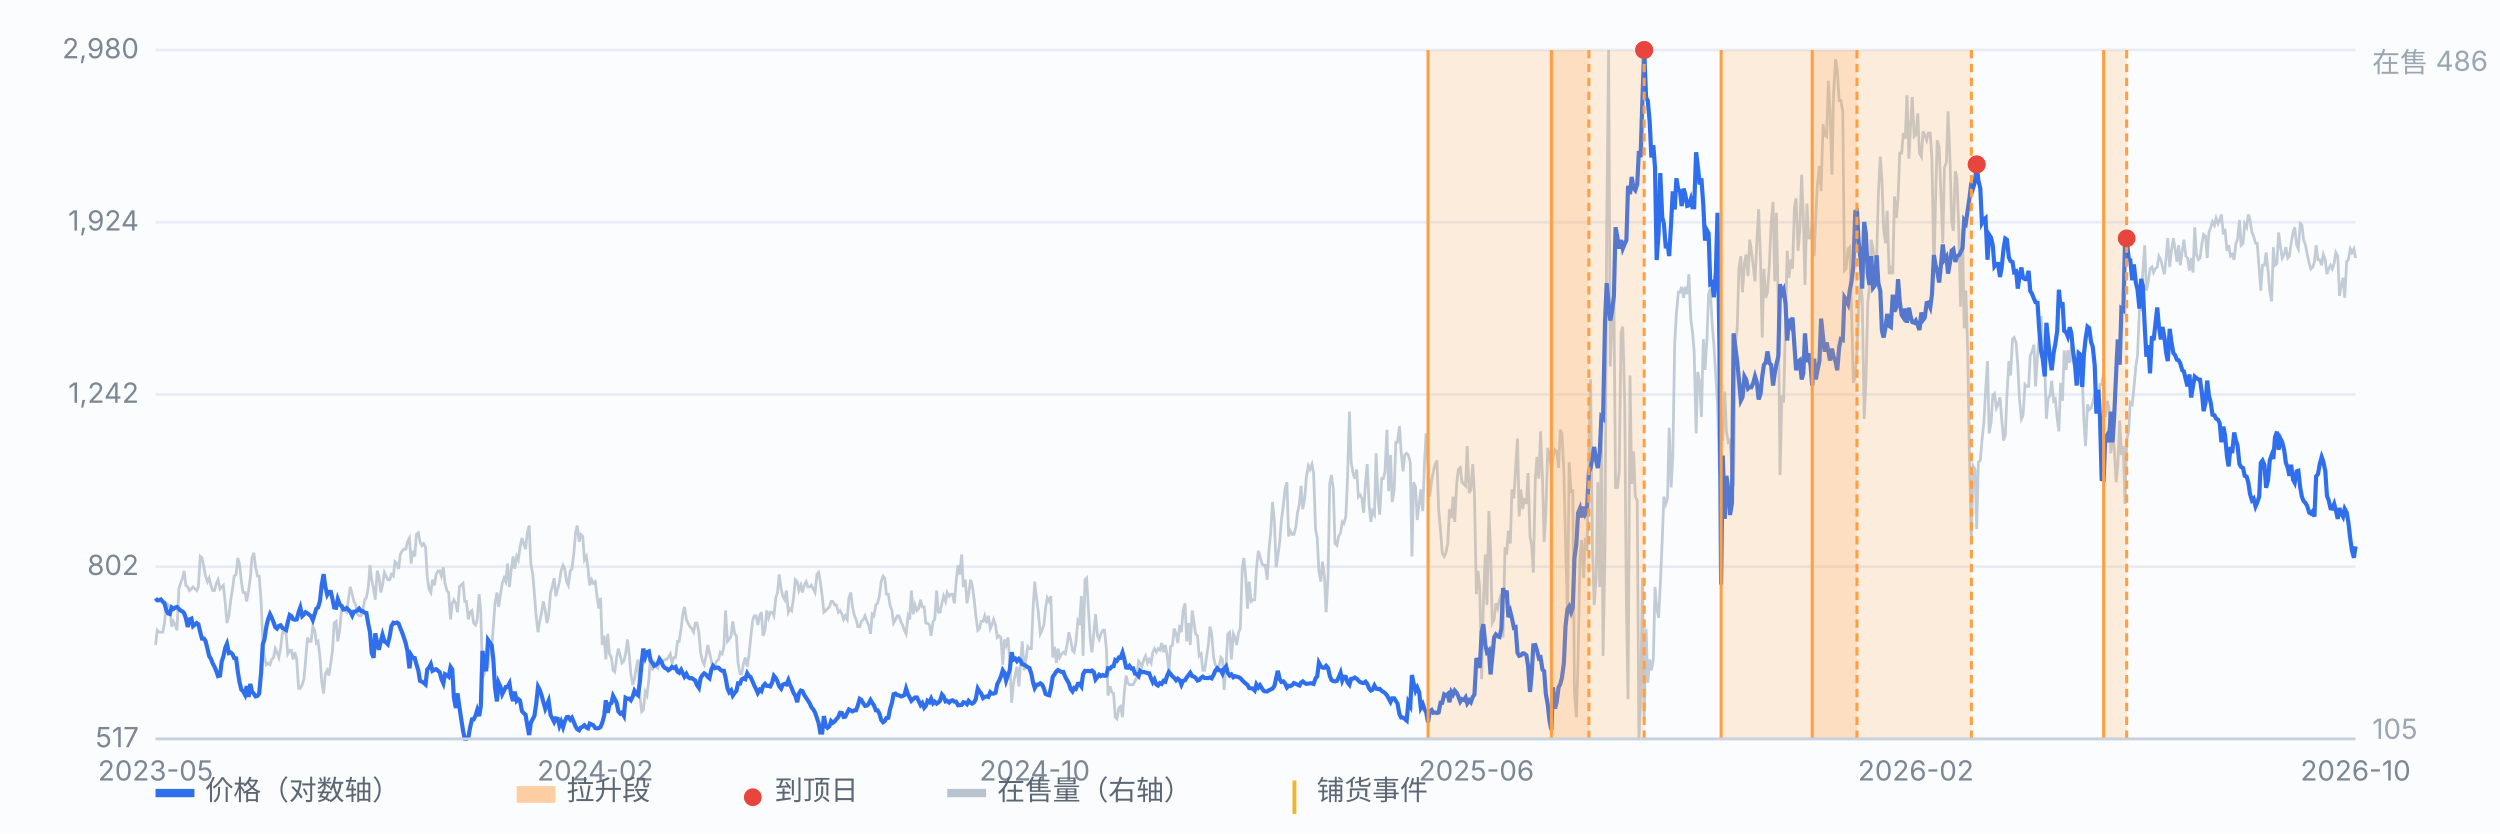
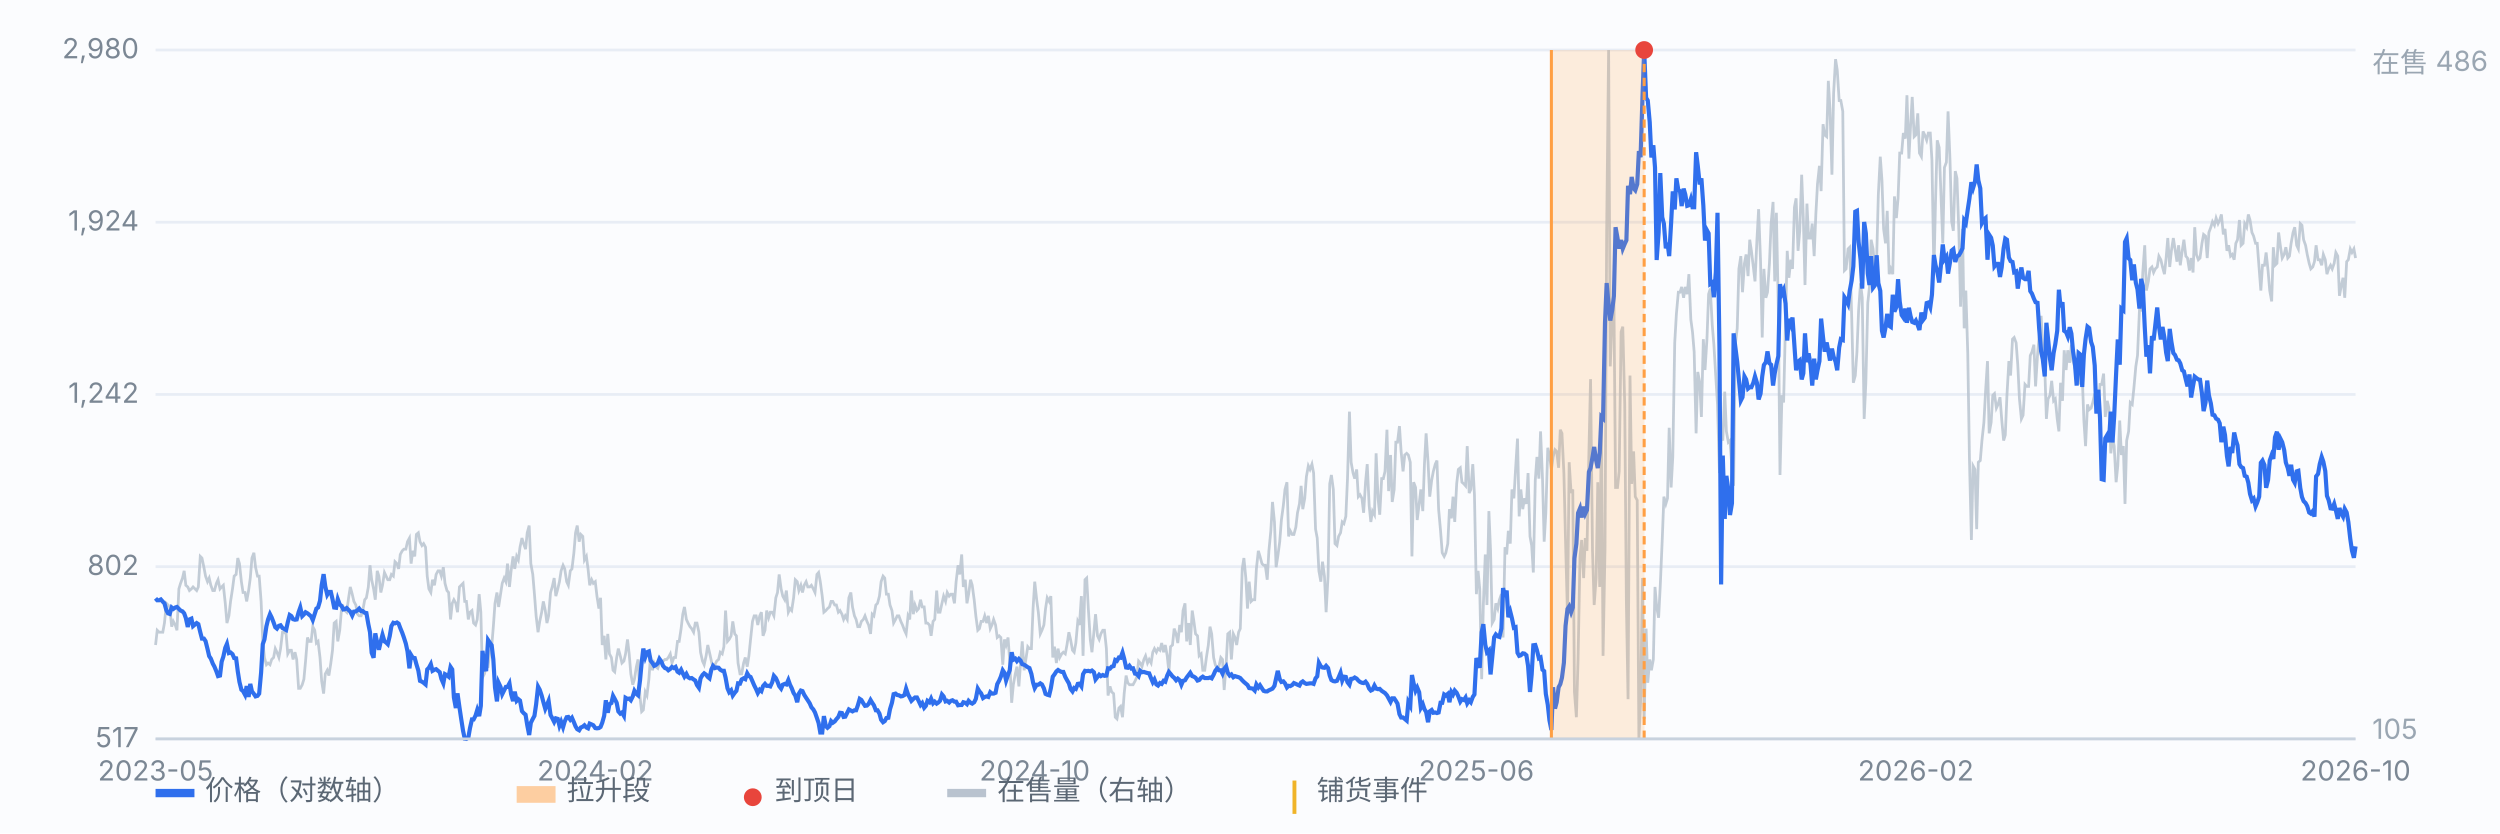
<svg xmlns="http://www.w3.org/2000/svg" viewBox="0 0 900 300" preserveAspectRatio="xMidYMid meet" style="width:100%;max-width:900px;height:auto;display:block" font-family="-apple-system,Segoe UI,Microsoft YaHei,sans-serif" font-size="10">
  <rect x="0" y="0" width="900" height="300" fill="#fbfcfe" />
  <line x1="56" y1="266.0" x2="848" y2="266.0" stroke="#e8edf5" stroke-width="1" />
  <text x="50" y="269.0" text-anchor="end" fill="#7b8794">517</text>
  <line x1="56" y1="204.0" x2="848" y2="204.0" stroke="#e8edf5" stroke-width="1" />
  <text x="50" y="207.0" text-anchor="end" fill="#7b8794">802</text>
  <line x1="56" y1="142.0" x2="848" y2="142.0" stroke="#e8edf5" stroke-width="1" />
  <text x="50" y="145.0" text-anchor="end" fill="#7b8794">1,242</text>
  <line x1="56" y1="80.0" x2="848" y2="80.0" stroke="#e8edf5" stroke-width="1" />
  <text x="50" y="83.0" text-anchor="end" fill="#7b8794">1,924</text>
  <line x1="56" y1="18.0" x2="848" y2="18.0" stroke="#e8edf5" stroke-width="1" />
  <text x="50" y="21.0" text-anchor="end" fill="#7b8794">2,980</text>
  <path d="M56.0 232.2 L56.6 226.9 L57.3 227.6 L57.9 227.6 L58.6 227.6 L59.2 224.3 L59.9 217.2 L60.5 217.8 L61.1 218.5 L61.8 225.6 L62.4 223.7 L63.1 225.0 L63.7 226.9 L64.4 212.0 L65.0 210.0 L65.7 208.1 L66.3 205.5 L66.9 210.7 L67.6 211.3 L68.2 212.6 L68.9 212.0 L69.5 211.3 L70.2 212.0 L70.8 212.6 L71.4 211.3 L72.1 200.3 L72.7 200.9 L73.4 204.2 L74.0 207.4 L74.7 209.4 L75.3 208.1 L75.9 210.7 L76.6 212.6 L77.2 212.6 L77.9 210.0 L78.5 208.7 L79.2 212.0 L79.8 211.3 L80.4 210.7 L81.1 217.2 L81.7 224.3 L82.4 221.7 L83.0 216.5 L83.7 212.0 L84.3 207.4 L85.0 206.8 L85.6 200.9 L86.2 202.9 L86.9 209.4 L87.5 213.3 L88.2 213.3 L88.8 216.5 L89.5 212.6 L90.1 208.1 L90.7 200.9 L91.4 199.0 L92.0 204.2 L92.7 207.4 L93.3 207.4 L94.0 216.5 L94.6 230.9 L95.2 236.7 L95.9 239.3 L96.5 238.7 L97.2 239.3 L97.8 237.4 L98.5 236.7 L99.1 233.5 L99.7 234.8 L100.4 236.7 L101.0 233.5 L101.7 227.6 L102.3 227.6 L103.0 228.2 L103.6 235.4 L104.3 234.1 L104.9 234.1 L105.5 237.4 L106.2 234.8 L106.8 237.4 L107.5 247.8 L108.1 247.8 L108.8 246.5 L109.4 244.5 L110.0 238.0 L110.7 229.5 L111.3 230.9 L112.0 230.9 L112.6 225.6 L113.3 226.9 L113.9 231.5 L114.5 230.9 L115.2 236.7 L115.8 245.2 L116.5 249.7 L117.1 242.6 L117.8 241.3 L118.4 243.2 L119.1 238.7 L119.7 234.1 L120.3 224.3 L121.0 223.7 L121.6 230.9 L122.3 226.9 L122.9 219.8 L123.6 218.5 L124.2 219.8 L124.8 220.4 L125.5 215.2 L126.1 211.3 L126.8 213.9 L127.4 216.5 L128.1 217.8 L128.7 221.1 L129.3 221.7 L130.0 221.7 L130.6 219.8 L131.3 215.9 L131.9 215.2 L132.6 211.3 L133.2 203.5 L133.8 208.7 L134.5 212.0 L135.1 215.9 L135.8 205.5 L136.4 207.4 L137.1 213.3 L137.7 210.7 L138.4 206.1 L139.0 207.4 L139.6 208.7 L140.3 208.7 L140.9 206.8 L141.6 207.4 L142.2 202.2 L142.9 202.9 L143.5 204.8 L144.1 199.6 L144.8 198.3 L145.4 197.7 L146.1 197.7 L146.7 195.0 L147.4 193.7 L148.0 202.9 L148.6 198.3 L149.3 200.3 L149.9 192.4 L150.6 191.8 L151.2 195.0 L151.9 196.4 L152.5 195.7 L153.2 197.0 L153.8 207.4 L154.4 212.0 L155.1 213.3 L155.7 208.7 L156.4 210.7 L157.0 206.8 L157.7 205.5 L158.3 205.5 L158.9 207.4 L159.6 204.2 L160.2 210.0 L160.9 212.6 L161.5 213.3 L162.2 223.0 L162.8 217.2 L163.4 215.9 L164.1 217.2 L164.7 220.4 L165.4 211.3 L166.0 210.7 L166.7 210.0 L167.3 216.5 L167.9 216.5 L168.6 223.0 L169.2 220.4 L169.9 219.8 L170.5 224.3 L171.2 225.0 L171.8 223.0 L172.5 213.9 L173.1 220.4 L173.7 243.9 L174.4 242.6 L175.0 240.0 L175.7 240.0 L176.3 234.8 L177.0 232.8 L177.6 225.6 L178.2 217.2 L178.9 213.3 L179.5 218.5 L180.2 213.9 L180.8 210.0 L181.5 208.1 L182.1 209.4 L182.7 202.9 L183.4 211.3 L184.0 205.5 L184.7 200.3 L185.3 204.8 L186.0 200.3 L186.6 201.6 L187.2 197.0 L187.9 193.7 L188.5 195.7 L189.2 197.7 L189.8 191.8 L190.5 189.2 L191.1 202.9 L191.8 206.8 L192.4 213.9 L193.0 221.7 L193.7 227.6 L194.3 223.7 L195.0 220.4 L195.6 216.5 L196.3 219.8 L196.9 224.3 L197.5 221.7 L198.2 213.3 L198.8 211.3 L199.5 208.1 L200.1 214.6 L200.8 212.0 L201.4 209.4 L202.0 205.5 L202.7 203.5 L203.3 204.8 L204.0 209.4 L204.6 210.7 L205.3 205.5 L205.9 204.8 L206.6 199.0 L207.2 191.8 L207.8 189.2 L208.5 195.0 L209.1 192.4 L209.8 193.1 L210.4 201.6 L211.1 200.3 L211.7 204.8 L212.3 210.7 L213.0 208.7 L213.6 210.0 L214.3 209.4 L214.9 214.6 L215.6 219.1 L216.2 215.2 L216.8 232.2 L217.5 228.9 L218.1 237.4 L218.8 228.2 L219.4 235.4 L220.1 236.7 L220.7 241.3 L221.3 241.9 L222.0 236.7 L222.6 233.5 L223.3 236.1 L223.9 238.7 L224.6 238.0 L225.2 235.4 L225.9 230.2 L226.5 235.4 L227.1 242.6 L227.8 246.5 L228.4 244.5 L229.1 240.0 L229.7 237.4 L230.4 251.0 L231.0 256.2 L231.6 255.6 L232.3 249.1 L232.9 250.4 L233.6 244.5 L234.2 236.1 L234.9 241.3 L235.5 238.7 L236.1 240.0 L236.8 240.6 L237.4 238.7 L238.1 238.0 L238.7 238.0 L239.4 237.4 L240.0 237.4 L240.6 236.7 L241.3 235.4 L241.9 238.7 L242.6 236.7 L243.2 236.7 L243.9 230.9 L244.5 230.9 L245.2 226.3 L245.8 221.1 L246.4 218.5 L247.1 223.0 L247.7 224.3 L248.4 225.6 L249.0 226.3 L249.7 227.6 L250.3 224.3 L250.9 224.3 L251.6 227.6 L252.2 234.8 L252.9 238.0 L253.5 239.3 L254.2 236.1 L254.8 232.2 L255.4 234.8 L256.1 238.0 L256.7 240.6 L257.4 239.3 L258.0 238.0 L258.7 237.4 L259.3 234.8 L260.0 235.4 L260.6 232.8 L261.2 219.8 L261.9 230.9 L262.5 230.2 L263.2 228.9 L263.8 223.7 L264.5 228.2 L265.1 228.9 L265.7 238.7 L266.4 242.6 L267.0 242.6 L267.7 238.7 L268.3 236.7 L269.0 240.0 L269.6 236.1 L270.2 230.2 L270.9 223.7 L271.5 221.7 L272.2 221.7 L272.8 225.0 L273.5 221.7 L274.1 220.4 L274.7 228.9 L275.4 226.9 L276.0 219.8 L276.7 222.4 L277.3 220.4 L278.0 220.4 L278.6 221.7 L279.3 215.2 L279.9 213.3 L280.5 206.8 L281.2 212.0 L281.8 214.6 L282.5 215.9 L283.1 212.6 L283.8 220.4 L284.4 219.1 L285.0 219.8 L285.7 215.2 L286.3 208.7 L287.0 209.4 L287.6 212.6 L288.3 210.7 L288.9 213.3 L289.5 210.7 L290.2 209.4 L290.8 211.3 L291.5 211.3 L292.1 210.7 L292.8 212.0 L293.4 213.3 L294.1 206.8 L294.7 206.1 L295.3 209.4 L296.0 214.6 L296.6 220.4 L297.3 219.8 L297.9 219.1 L298.6 218.5 L299.2 216.5 L299.8 216.5 L300.5 217.8 L301.1 217.8 L301.8 220.4 L302.4 219.8 L303.1 221.1 L303.7 223.0 L304.3 221.7 L305.0 223.0 L305.6 215.2 L306.3 213.3 L306.9 218.5 L307.6 221.7 L308.2 223.0 L308.8 225.6 L309.5 225.6 L310.1 223.7 L310.8 223.0 L311.4 221.7 L312.1 223.7 L312.7 225.0 L313.4 228.2 L314.0 221.1 L314.6 221.7 L315.3 217.8 L315.9 217.2 L316.6 214.6 L317.2 209.4 L317.9 207.4 L318.5 208.1 L319.1 213.9 L319.8 213.9 L320.4 217.8 L321.1 219.8 L321.7 224.3 L322.4 223.0 L323.0 221.7 L323.6 221.7 L324.3 223.7 L324.9 225.0 L325.6 226.9 L326.2 228.2 L326.9 221.7 L327.5 223.0 L328.1 212.6 L328.8 221.1 L329.4 217.8 L330.1 219.8 L330.7 219.1 L331.4 215.9 L332.0 218.5 L332.7 218.5 L333.3 224.3 L333.9 224.3 L334.6 225.0 L335.2 228.9 L335.9 223.7 L336.5 223.0 L337.2 212.6 L337.8 220.4 L338.4 220.4 L339.1 217.2 L339.7 214.6 L340.4 216.5 L341.0 213.3 L341.7 214.6 L342.3 213.9 L342.9 213.9 L343.6 217.2 L344.2 209.4 L344.9 203.5 L345.5 206.8 L346.2 199.6 L346.8 211.3 L347.5 208.7 L348.1 217.2 L348.7 213.9 L349.4 208.7 L350.0 210.7 L350.7 215.9 L351.3 221.7 L352.0 226.9 L352.6 226.3 L353.2 223.7 L353.9 223.7 L354.5 221.7 L355.2 224.3 L355.8 221.7 L356.5 226.3 L357.1 225.0 L357.7 223.0 L358.4 225.0 L359.0 229.5 L359.7 228.9 L360.3 229.5 L361.0 239.3 L361.6 230.2 L362.2 232.2 L362.9 229.5 L363.5 238.0 L364.2 253.0 L364.8 246.5 L365.5 242.6 L366.1 240.0 L366.8 247.1 L367.4 238.7 L368.0 230.9 L368.7 241.3 L369.3 237.4 L370.0 232.8 L370.6 233.5 L371.3 233.5 L371.9 219.1 L372.5 209.4 L373.2 215.9 L373.8 220.4 L374.5 228.2 L375.1 226.9 L375.8 225.0 L376.4 219.1 L377.0 215.2 L377.7 216.5 L378.3 214.6 L379.0 236.7 L379.6 232.8 L380.3 238.7 L380.9 233.5 L381.5 236.7 L382.2 235.4 L382.8 234.8 L383.5 235.4 L384.1 232.2 L384.8 227.6 L385.4 230.2 L386.1 234.1 L386.7 234.8 L387.3 231.5 L388.0 223.7 L388.6 225.0 L389.3 214.6 L389.9 236.1 L390.6 208.7 L391.2 208.1 L391.8 219.1 L392.5 230.2 L393.1 234.8 L393.8 227.6 L394.4 221.1 L395.1 228.9 L395.7 230.2 L396.3 228.2 L397.0 226.9 L397.6 226.9 L398.3 233.5 L398.9 250.4 L399.6 247.1 L400.2 249.1 L400.9 249.7 L401.5 258.2 L402.1 258.8 L402.8 254.9 L403.4 254.3 L404.1 258.2 L404.7 249.7 L405.4 243.2 L406.0 245.8 L406.6 246.5 L407.3 246.5 L407.9 246.5 L408.6 245.2 L409.2 243.9 L409.9 238.0 L410.5 238.7 L411.1 240.0 L411.8 237.4 L412.4 236.1 L413.1 238.7 L413.7 237.4 L414.4 238.7 L415.0 234.8 L415.6 233.5 L416.3 234.8 L416.9 233.5 L417.6 234.1 L418.2 231.5 L418.9 234.8 L419.5 232.2 L420.2 236.1 L420.8 241.9 L421.4 232.8 L422.1 232.2 L422.7 226.3 L423.4 228.2 L424.0 231.5 L424.7 225.0 L425.3 227.6 L425.9 219.8 L426.6 217.2 L427.2 230.9 L427.9 224.3 L428.5 232.2 L429.2 219.8 L429.8 223.7 L430.4 228.2 L431.1 228.9 L431.7 236.1 L432.4 235.4 L433.0 241.3 L433.7 241.3 L434.3 236.7 L435.0 232.2 L435.6 225.6 L436.2 228.2 L436.9 236.7 L437.5 239.3 L438.2 240.6 L438.8 240.0 L439.5 236.7 L440.1 237.4 L440.7 248.4 L441.4 239.3 L442.0 228.2 L442.7 227.6 L443.3 237.4 L444.0 228.2 L444.6 229.5 L445.2 232.2 L445.9 227.6 L446.5 226.3 L447.2 204.8 L447.8 200.9 L448.5 208.1 L449.1 219.1 L449.7 209.4 L450.4 216.5 L451.0 215.9 L451.7 215.9 L452.3 204.8 L453.0 198.3 L453.6 200.3 L454.3 202.9 L454.9 203.5 L455.5 203.5 L456.2 208.7 L456.8 198.3 L457.5 191.1 L458.1 180.7 L458.8 187.9 L459.4 204.2 L460.0 200.3 L460.7 195.0 L461.3 187.2 L462.0 182.0 L462.6 176.2 L463.3 173.6 L463.9 193.1 L464.5 191.1 L465.2 192.4 L465.8 192.4 L466.5 189.8 L467.1 184.6 L467.8 181.4 L468.4 174.9 L469.0 183.3 L469.7 179.4 L470.3 171.6 L471.0 167.7 L471.6 169.0 L472.3 167.1 L472.9 170.3 L473.6 190.5 L474.2 193.7 L474.8 205.5 L475.5 209.4 L476.1 202.2 L476.8 207.4 L477.4 220.4 L478.1 207.4 L478.7 174.2 L479.3 171.0 L480.0 176.2 L480.6 195.7 L481.3 196.4 L481.9 193.1 L482.6 191.8 L483.2 187.9 L483.8 188.5 L484.5 185.9 L485.1 172.3 L485.8 148.2 L486.4 166.4 L487.1 170.3 L487.7 172.3 L488.4 169.0 L489.0 178.8 L489.6 178.1 L490.3 179.4 L490.9 184.6 L491.6 173.6 L492.2 167.1 L492.9 182.0 L493.5 187.9 L494.1 184.0 L494.8 185.3 L495.4 163.2 L496.1 179.4 L496.7 185.3 L497.4 172.3 L498.0 172.3 L498.6 169.7 L499.3 154.7 L499.9 176.8 L500.6 163.8 L501.2 180.7 L501.9 176.2 L502.5 159.2 L503.1 159.2 L503.8 153.4 L504.4 162.5 L505.1 169.7 L505.7 163.8 L506.4 163.2 L507.0 163.8 L507.7 166.4 L508.3 200.3 L508.9 173.6 L509.6 175.5 L510.2 187.2 L510.9 181.4 L511.5 176.2 L512.2 184.0 L512.8 167.1 L513.4 156.0 L514.1 166.4 L514.7 178.8 L515.4 172.9 L516.0 169.7 L516.7 167.1 L517.3 165.8 L517.9 183.3 L518.6 191.1 L519.2 199.0 L519.9 200.3 L520.5 199.0 L521.2 195.7 L521.8 183.3 L522.5 186.6 L523.1 178.8 L523.7 187.9 L524.4 174.2 L525.0 169.0 L525.7 168.4 L526.3 173.6 L527.0 174.2 L527.6 174.9 L528.2 160.6 L528.9 177.5 L529.5 176.2 L530.2 167.1 L530.8 178.1 L531.5 213.9 L532.1 205.5 L532.7 212.0 L533.4 244.5 L534.0 217.8 L534.7 199.6 L535.3 217.8 L536.0 184.0 L536.6 198.3 L537.2 224.3 L537.9 223.0 L538.5 217.2 L539.2 219.1 L539.8 215.9 L540.5 213.9 L541.1 229.5 L541.8 197.0 L542.4 199.6 L543.0 191.1 L543.7 195.7 L544.3 176.2 L545.0 179.4 L545.6 169.0 L546.3 157.9 L546.9 185.9 L547.5 176.2 L548.2 183.3 L548.8 179.4 L549.5 181.4 L550.1 170.3 L550.8 193.1 L551.4 196.4 L552.0 206.1 L552.7 172.9 L553.3 164.5 L554.0 172.3 L554.6 155.3 L555.3 172.3 L555.9 195.0 L556.5 184.6 L557.2 161.2 L557.8 163.8 L558.5 169.0 L559.1 164.5 L559.8 161.9 L560.4 162.5 L561.1 168.4 L561.7 154.7 L562.3 156.0 L563.0 170.3 L563.6 195.0 L564.3 221.7 L564.9 166.4 L565.6 177.5 L566.2 176.2 L566.8 249.1 L567.5 258.2 L568.1 237.4 L568.8 200.3 L569.4 194.4 L570.1 208.1 L570.7 193.7 L571.3 198.3 L572.0 163.2 L572.6 136.5 L573.3 198.3 L573.9 217.8 L574.6 208.1 L575.2 173.6 L575.9 211.3 L576.5 151.4 L577.1 236.1 L577.8 197.7 L578.4 83.1 L579.1 18.0 L579.7 131.9 L580.4 113.0 L581.0 107.2 L581.6 175.5 L582.3 175.5 L582.9 169.7 L583.6 119.5 L584.2 117.6 L584.9 145.6 L585.5 217.2 L586.1 251.7 L586.8 135.2 L587.4 174.2 L588.1 162.5 L588.7 178.8 L589.4 180.1 L590.0 266.0 L590.6 253.0 L591.3 208.1 L591.9 258.8 L592.6 226.3 L593.2 245.8 L593.9 237.4 L594.5 241.3 L595.2 237.4 L595.8 211.3 L596.4 218.5 L597.1 222.4 L597.7 210.7 L598.4 194.4 L599.0 178.8 L599.7 181.4 L600.3 179.4 L600.9 154.0 L601.6 175.5 L602.2 164.5 L602.9 123.4 L603.5 113.0 L604.2 105.2 L604.8 105.2 L605.4 103.3 L606.1 107.2 L606.7 103.3 L607.4 105.9 L608.0 98.7 L608.7 115.0 L609.3 119.5 L609.9 126.7 L610.6 156.0 L611.2 133.9 L611.9 137.8 L612.5 150.1 L613.2 122.1 L613.8 133.2 L614.5 122.1 L615.1 105.9 L615.7 103.9 L616.4 116.9 L617.0 124.1 L617.7 135.8 L618.3 145.6 L619.0 170.3 L619.6 157.3 L620.2 158.6 L620.9 141.0 L621.5 155.3 L622.2 159.2 L622.8 158.6 L623.5 168.4 L624.1 174.9 L624.7 124.1 L625.4 118.2 L626.0 96.8 L626.7 92.2 L627.3 105.2 L628.0 94.8 L628.6 91.6 L629.3 99.4 L629.9 86.3 L630.5 90.3 L631.2 96.1 L631.8 101.3 L632.5 86.3 L633.1 75.3 L633.8 94.2 L634.4 121.5 L635.0 96.8 L635.7 107.2 L636.3 105.2 L637.0 94.8 L637.6 80.5 L638.3 72.7 L638.9 101.3 L639.5 76.6 L640.2 111.1 L640.8 171.0 L641.5 142.3 L642.1 144.9 L642.8 115.0 L643.4 90.3 L644.0 100.0 L644.7 93.5 L645.3 96.8 L646.0 74.6 L646.6 71.4 L647.3 90.3 L647.9 83.1 L648.6 62.9 L649.2 78.5 L649.8 102.6 L650.5 73.3 L651.1 85.7 L651.8 85.7 L652.4 80.5 L653.1 92.2 L653.7 77.2 L654.3 66.2 L655.0 59.7 L655.6 68.8 L656.3 44.7 L656.9 48.6 L657.6 49.2 L658.2 29.1 L658.8 39.5 L659.5 62.9 L660.1 33.6 L660.8 21.3 L661.4 25.2 L662.1 36.2 L662.7 36.2 L663.4 40.1 L664.0 97.4 L664.6 96.8 L665.3 89.6 L665.9 89.0 L666.6 113.7 L667.2 137.8 L667.9 135.2 L668.5 126.7 L669.1 111.7 L669.8 102.0 L670.4 107.2 L671.1 150.8 L671.7 137.8 L672.4 109.1 L673.0 103.3 L673.6 86.3 L674.3 89.6 L674.9 96.8 L675.6 92.9 L676.2 70.1 L676.9 56.4 L677.5 64.9 L678.1 82.4 L678.8 87.6 L679.4 75.9 L680.1 98.7 L680.7 96.8 L681.4 98.7 L682.0 70.7 L682.7 78.5 L683.3 71.4 L683.9 55.1 L684.6 55.1 L685.2 47.9 L685.9 49.9 L686.5 34.3 L687.2 57.1 L687.8 45.3 L688.4 34.9 L689.1 49.2 L689.7 48.6 L690.4 40.8 L691.0 55.1 L691.7 56.4 L692.3 47.3 L692.9 48.6 L693.6 50.5 L694.2 47.9 L694.9 47.9 L695.5 57.7 L696.2 98.1 L696.8 72.0 L697.4 50.5 L698.1 53.1 L698.7 68.8 L699.4 87.6 L700.0 60.3 L700.7 58.4 L701.3 40.1 L702.0 57.7 L702.6 79.8 L703.2 83.1 L703.9 61.6 L704.5 64.2 L705.2 83.7 L705.8 110.4 L706.5 82.4 L707.1 118.2 L707.7 104.6 L708.4 127.4 L709.0 165.1 L709.7 194.4 L710.3 167.7 L711.0 169.0 L711.6 190.5 L712.2 166.4 L712.9 165.8 L713.5 158.6 L714.2 152.1 L714.8 141.0 L715.5 130.0 L716.1 156.0 L716.8 152.1 L717.4 142.3 L718.0 141.7 L718.7 146.9 L719.3 145.6 L720.0 143.0 L720.6 150.8 L721.3 158.6 L721.9 156.6 L722.5 142.3 L723.2 130.0 L723.8 135.2 L724.5 122.1 L725.1 121.5 L725.8 123.4 L726.4 131.3 L727.0 143.6 L727.7 150.8 L728.3 149.5 L729.0 138.4 L729.6 139.1 L730.3 139.1 L730.9 128.0 L731.5 126.7 L732.2 124.1 L732.8 139.1 L733.5 128.0 L734.1 120.8 L734.8 113.7 L735.4 124.8 L736.1 131.9 L736.7 150.8 L737.3 143.6 L738.0 142.3 L738.6 137.1 L739.3 144.3 L739.9 143.6 L740.6 150.8 L741.2 155.3 L741.8 137.8 L742.5 144.3 L743.1 126.1 L743.8 133.2 L744.4 126.1 L745.1 130.6 L745.7 124.1 L746.3 130.0 L747.0 132.6 L747.6 132.6 L748.3 138.4 L748.9 133.2 L749.6 135.2 L750.2 151.4 L750.8 160.6 L751.5 145.6 L752.1 147.5 L752.8 146.9 L753.4 144.9 L754.1 141.7 L754.7 146.9 L755.4 146.2 L756.0 138.4 L756.6 138.4 L757.3 134.5 L757.9 150.1 L758.6 144.3 L759.2 146.9 L759.9 163.2 L760.5 157.3 L761.1 160.6 L761.8 173.6 L762.4 167.7 L763.1 151.4 L763.7 163.8 L764.4 160.6 L765.0 181.4 L765.6 158.6 L766.3 155.3 L766.9 144.9 L767.6 145.6 L768.2 139.7 L768.9 131.9 L769.5 128.0 L770.2 111.7 L770.8 111.7 L771.4 98.1 L772.1 88.3 L772.7 104.6 L773.4 101.3 L774.0 96.8 L774.7 96.1 L775.3 98.1 L775.9 96.8 L776.6 96.1 L777.2 92.2 L777.9 93.5 L778.5 96.1 L779.2 98.7 L779.8 92.9 L780.4 85.7 L781.1 96.1 L781.7 90.3 L782.4 85.7 L783.0 89.6 L783.7 94.2 L784.3 88.3 L784.9 95.5 L785.6 90.3 L786.2 86.3 L786.9 92.2 L787.5 92.9 L788.2 97.4 L788.8 92.9 L789.5 98.1 L790.1 81.8 L790.7 91.6 L791.4 93.5 L792.0 92.9 L792.7 87.6 L793.3 84.4 L794.0 85.0 L794.6 92.9 L795.2 83.7 L795.9 81.8 L796.5 79.8 L797.2 81.1 L797.8 78.5 L798.5 80.5 L799.1 79.2 L799.7 77.2 L800.4 84.4 L801.0 82.4 L801.7 90.3 L802.3 88.3 L803.0 92.2 L803.6 91.6 L804.3 93.5 L804.9 87.6 L805.5 86.3 L806.2 79.2 L806.8 88.3 L807.5 87.6 L808.1 80.5 L808.8 81.8 L809.4 77.2 L810.0 79.2 L810.7 83.7 L811.3 85.0 L812.0 87.6 L812.6 87.6 L813.3 96.8 L813.9 104.6 L814.5 95.5 L815.2 95.5 L815.8 90.9 L816.5 97.4 L817.1 104.6 L817.8 108.5 L818.4 89.0 L819.0 95.5 L819.7 94.8 L820.3 83.7 L821.0 89.0 L821.6 92.9 L822.3 91.6 L822.9 89.0 L823.6 92.9 L824.2 92.2 L824.8 87.6 L825.5 83.7 L826.1 81.8 L826.8 88.3 L827.4 89.6 L828.1 80.5 L828.7 81.1 L829.3 86.3 L830.0 88.3 L830.6 91.6 L831.3 94.8 L831.9 96.8 L832.6 96.1 L833.2 94.2 L833.8 88.3 L834.5 93.5 L835.1 93.5 L835.8 95.5 L836.4 91.6 L837.1 93.5 L837.7 98.7 L838.3 96.8 L839.0 95.5 L839.6 96.8 L840.3 94.8 L840.9 90.9 L841.6 92.2 L842.2 106.5 L842.9 102.6 L843.5 100.0 L844.1 107.2 L844.8 94.2 L845.4 93.5 L846.1 89.6 L846.7 90.9 L847.4 89.6 L848.0 92.9" fill="none" stroke="#b9c3cf" stroke-width="1" opacity="0.85" />
  <text x="854" y="26" fill="#9aa6b2">在售 486</text>
  <text x="854" y="266" fill="#9aa6b2">105</text>
  <path d="M56.0 215.4 L56.6 216.1 L57.3 216.1 L57.9 215.8 L58.6 216.6 L59.2 217.2 L59.9 219.7 L60.5 220.8 L61.1 221.0 L61.8 218.7 L62.4 219.2 L63.1 218.7 L63.7 218.5 L64.4 219.2 L65.0 219.8 L65.7 220.1 L66.3 220.8 L66.9 222.5 L67.6 225.7 L68.2 223.0 L68.9 222.7 L69.5 225.4 L70.2 224.8 L70.8 224.3 L71.4 224.7 L72.1 227.6 L72.7 229.9 L73.4 229.9 L74.0 230.8 L74.7 233.6 L75.3 236.2 L75.9 237.1 L76.6 238.9 L77.2 240.0 L77.9 241.7 L78.5 243.4 L79.2 243.2 L79.8 238.2 L80.4 236.4 L81.1 233.2 L81.7 231.8 L82.4 235.1 L83.0 234.9 L83.7 235.5 L84.3 236.9 L85.0 237.0 L85.6 241.7 L86.2 245.5 L86.9 248.3 L87.5 248.8 L88.2 250.1 L88.8 247.0 L89.5 250.9 L90.1 246.2 L90.7 248.9 L91.4 249.8 L92.0 250.7 L92.7 250.5 L93.3 249.7 L94.0 242.1 L94.6 231.9 L95.2 230.2 L95.9 225.5 L96.5 223.0 L97.2 221.1 L97.8 222.3 L98.5 224.1 L99.1 225.8 L99.7 226.3 L100.4 225.3 L101.0 225.1 L101.7 226.1 L102.3 226.4 L103.0 226.8 L103.6 224.0 L104.3 221.4 L104.9 221.8 L105.5 222.9 L106.2 223.1 L106.8 223.0 L107.5 220.4 L108.1 218.7 L108.8 221.8 L109.4 221.2 L110.0 220.4 L110.7 220.8 L111.3 221.3 L112.0 221.9 L112.6 223.2 L113.3 221.0 L113.9 219.1 L114.5 218.7 L115.2 216.3 L115.8 210.7 L116.5 206.7 L117.1 211.1 L117.8 214.1 L118.4 213.1 L119.1 213.1 L119.7 215.7 L120.3 218.7 L121.0 218.8 L121.6 215.7 L122.3 217.6 L122.9 218.1 L123.6 219.4 L124.2 219.3 L124.8 218.9 L125.5 219.6 L126.1 220.2 L126.8 221.6 L127.4 220.2 L128.1 220.1 L128.7 219.7 L129.3 219.1 L130.0 220.0 L130.6 220.0 L131.3 220.6 L131.9 220.7 L132.6 224.7 L133.2 227.6 L133.8 235.0 L134.5 236.8 L135.1 228.0 L135.8 231.5 L136.4 233.9 L137.1 230.8 L137.7 228.5 L138.4 230.9 L139.0 231.3 L139.6 231.9 L140.3 229.0 L140.9 225.4 L141.6 224.2 L142.2 224.4 L142.9 224.1 L143.5 224.5 L144.1 226.1 L144.8 227.8 L145.4 229.5 L146.1 231.7 L146.7 234.5 L147.4 240.6 L148.0 235.8 L148.6 236.8 L149.3 236.9 L149.9 239.1 L150.6 241.4 L151.2 245.1 L151.9 245.4 L152.5 245.8 L153.2 246.4 L153.8 241.0 L154.4 240.4 L155.1 239.1 L155.7 241.5 L156.4 241.1 L157.0 240.9 L157.7 241.5 L158.3 242.0 L158.9 244.4 L159.6 246.0 L160.2 242.7 L160.9 243.1 L161.5 243.6 L162.2 240.1 L162.8 241.0 L163.4 251.1 L164.1 254.9 L164.7 249.6 L165.4 254.6 L166.0 258.6 L166.7 263.1 L167.3 265.9 L167.9 266.0 L168.6 265.5 L169.2 262.1 L169.9 259.0 L170.5 259.0 L171.2 257.6 L171.8 255.6 L172.5 257.8 L173.1 254.1 L173.7 234.3 L174.4 239.7 L175.0 241.6 L175.7 230.4 L176.3 231.3 L177.0 232.3 L177.6 237.4 L178.2 247.5 L178.9 252.5 L179.5 245.8 L180.2 247.3 L180.8 249.9 L181.5 248.5 L182.1 247.3 L182.7 247.3 L183.4 246.0 L184.0 249.9 L184.7 252.4 L185.3 249.0 L186.0 252.3 L186.6 251.7 L187.2 252.2 L187.9 256.0 L188.5 256.7 L189.2 257.3 L189.8 261.0 L190.5 264.6 L191.1 260.2 L191.8 258.8 L192.4 257.7 L193.0 253.6 L193.7 247.2 L194.3 248.3 L195.0 250.4 L195.6 252.7 L196.3 255.2 L196.9 253.8 L197.5 252.3 L198.2 257.4 L198.8 258.5 L199.5 259.9 L200.1 258.6 L200.8 258.8 L201.4 261.3 L202.0 259.8 L202.7 261.8 L203.3 259.7 L204.0 258.2 L204.6 258.1 L205.3 259.1 L205.9 258.4 L206.6 260.0 L207.2 261.5 L207.8 262.5 L208.5 262.9 L209.1 261.9 L209.8 261.6 L210.4 261.1 L211.1 261.9 L211.7 262.2 L212.3 260.5 L213.0 260.8 L213.6 261.1 L214.3 262.1 L214.9 262.2 L215.6 262.1 L216.2 261.7 L216.8 260.2 L217.5 257.7 L218.1 252.1 L218.8 256.6 L219.4 253.5 L220.1 253.1 L220.7 250.5 L221.3 251.6 L222.0 253.0 L222.6 256.1 L223.3 256.9 L223.9 256.5 L224.6 257.7 L225.2 251.2 L225.9 251.6 L226.5 251.5 L227.1 252.1 L227.8 250.7 L228.4 248.7 L229.1 249.8 L229.7 250.3 L230.4 245.0 L231.0 238.5 L231.6 233.5 L232.3 236.5 L232.9 234.8 L233.6 234.5 L234.2 237.8 L234.9 238.7 L235.5 239.7 L236.1 239.4 L236.8 238.8 L237.4 237.2 L238.1 238.2 L238.7 239.7 L239.4 240.5 L240.0 240.7 L240.6 241.3 L241.3 240.8 L241.9 240.1 L242.6 240.5 L243.2 240.1 L243.9 241.8 L244.5 242.2 L245.2 241.1 L245.8 242.4 L246.4 243.6 L247.1 242.6 L247.7 243.8 L248.4 244.2 L249.0 244.1 L249.7 244.6 L250.3 245.0 L250.9 246.6 L251.6 247.6 L252.2 244.2 L252.9 243.0 L253.5 242.4 L254.2 242.9 L254.8 243.7 L255.4 244.2 L256.1 241.0 L256.7 239.7 L257.4 240.5 L258.0 240.3 L258.7 240.4 L259.3 241.1 L260.0 241.5 L260.6 241.5 L261.2 243.9 L261.9 247.8 L262.5 249.2 L263.2 248.5 L263.8 250.4 L264.5 249.4 L265.1 248.7 L265.7 246.0 L266.4 246.1 L267.0 244.6 L267.7 244.2 L268.3 244.5 L269.0 242.4 L269.6 243.4 L270.2 243.7 L270.9 245.3 L271.5 246.7 L272.2 248.1 L272.8 249.5 L273.5 248.3 L274.1 248.8 L274.7 247.0 L275.4 246.2 L276.0 246.9 L276.7 246.9 L277.3 247.1 L278.0 245.6 L278.6 243.3 L279.3 244.1 L279.9 245.4 L280.5 247.0 L281.2 247.9 L281.8 246.5 L282.5 246.2 L283.1 246.4 L283.8 244.8 L284.4 246.5 L285.0 247.7 L285.7 249.5 L286.3 250.4 L287.0 252.8 L287.6 249.7 L288.3 248.6 L288.9 248.8 L289.5 250.1 L290.2 251.2 L290.8 252.1 L291.5 253.2 L292.1 254.6 L292.8 255.4 L293.4 256.5 L294.1 258.5 L294.7 260.3 L295.3 263.7 L296.0 263.7 L296.6 257.8 L297.3 261.4 L297.9 262.0 L298.6 261.4 L299.2 259.6 L299.8 260.2 L300.5 259.7 L301.1 258.9 L301.8 258.1 L302.4 256.6 L303.1 256.7 L303.7 258.1 L304.3 258.0 L305.0 256.6 L305.6 255.4 L306.3 255.8 L306.9 256.1 L307.6 255.7 L308.2 255.7 L308.8 254.0 L309.5 251.6 L310.1 252.0 L310.8 253.2 L311.4 254.1 L312.1 254.0 L312.7 253.4 L313.4 252.0 L314.0 253.0 L314.6 253.9 L315.3 255.7 L315.9 255.7 L316.6 256.9 L317.2 259.1 L317.9 260.0 L318.5 259.6 L319.1 258.5 L319.8 258.4 L320.4 255.3 L321.1 253.0 L321.7 249.9 L322.4 249.7 L323.0 250.2 L323.6 250.3 L324.3 250.7 L324.9 250.6 L325.6 250.2 L326.2 247.9 L326.9 250.0 L327.5 251.1 L328.1 252.3 L328.8 251.6 L329.4 251.1 L330.1 251.1 L330.7 252.3 L331.4 253.8 L332.0 253.1 L332.7 254.8 L333.3 254.1 L333.9 252.3 L334.6 252.8 L335.2 251.5 L335.9 253.2 L336.5 252.6 L337.2 253.3 L337.8 252.9 L338.4 252.3 L339.1 250.0 L339.7 250.7 L340.4 252.5 L341.0 252.3 L341.7 252.9 L342.3 252.3 L342.9 252.1 L343.6 252.6 L344.2 252.6 L344.9 253.9 L345.5 253.8 L346.2 253.8 L346.8 252.8 L347.5 253.0 L348.1 253.5 L348.7 252.3 L349.4 253.0 L350.0 253.3 L350.7 252.8 L351.3 251.6 L352.0 247.9 L352.6 248.9 L353.2 249.6 L353.9 251.3 L354.5 250.9 L355.2 250.7 L355.8 250.9 L356.5 249.2 L357.1 249.7 L357.7 249.7 L358.4 249.4 L359.0 246.3 L359.7 245.0 L360.3 243.6 L361.0 241.3 L361.6 242.2 L362.2 245.0 L362.9 242.9 L363.5 241.3 L364.2 234.8 L364.8 237.5 L365.5 237.1 L366.1 238.0 L366.8 237.2 L367.4 237.8 L368.0 239.1 L368.7 239.3 L369.3 239.7 L370.0 240.2 L370.6 240.5 L371.3 242.6 L371.9 245.7 L372.5 247.7 L373.2 246.5 L373.8 246.5 L374.5 246.0 L375.1 246.4 L375.8 247.8 L376.4 249.8 L377.0 250.1 L377.7 250.3 L378.3 247.8 L379.0 243.6 L379.6 242.8 L380.3 241.7 L380.9 241.2 L381.5 241.6 L382.2 241.9 L382.8 241.9 L383.5 243.7 L384.1 244.8 L384.8 246.0 L385.4 248.0 L386.1 248.9 L386.7 247.7 L387.3 248.0 L388.0 246.2 L388.6 246.1 L389.3 247.1 L389.9 242.7 L390.6 241.5 L391.2 241.6 L391.8 241.5 L392.5 241.7 L393.1 241.4 L393.8 242.0 L394.4 244.6 L395.1 243.7 L395.7 242.9 L396.3 243.4 L397.0 243.0 L397.6 243.3 L398.3 243.2 L398.9 240.6 L399.6 240.7 L400.2 240.0 L400.9 239.8 L401.5 237.6 L402.1 237.9 L402.8 236.7 L403.4 236.8 L404.1 234.9 L404.7 237.1 L405.4 240.3 L406.0 240.4 L406.6 239.7 L407.3 240.7 L407.9 240.6 L408.6 242.5 L409.2 242.6 L409.9 243.4 L410.5 241.5 L411.1 242.0 L411.8 241.9 L412.4 242.1 L413.1 242.3 L413.7 242.4 L414.4 244.2 L415.0 245.6 L415.6 244.6 L416.3 246.4 L416.9 246.8 L417.6 245.9 L418.2 246.2 L418.9 245.1 L419.5 245.4 L420.2 243.2 L420.8 241.9 L421.4 242.6 L422.1 243.5 L422.7 244.0 L423.4 244.9 L424.0 244.3 L424.7 244.9 L425.3 246.5 L425.9 245.1 L426.6 244.9 L427.2 243.9 L427.9 243.0 L428.5 242.2 L429.2 243.4 L429.8 243.6 L430.4 244.0 L431.1 245.0 L431.7 244.8 L432.4 244.0 L433.0 243.6 L433.7 244.1 L434.3 244.1 L435.0 244.1 L435.6 243.9 L436.2 244.2 L436.9 242.9 L437.5 241.5 L438.2 240.6 L438.8 241.3 L439.5 241.3 L440.1 242.5 L440.7 240.8 L441.4 239.9 L442.0 242.2 L442.7 243.2 L443.3 242.8 L444.0 243.8 L444.6 243.4 L445.2 243.6 L445.9 243.8 L446.5 244.1 L447.2 244.9 L447.8 245.5 L448.5 246.1 L449.1 246.6 L449.7 247.7 L450.4 247.8 L451.0 247.9 L451.7 248.6 L452.3 246.4 L453.0 247.5 L453.6 246.7 L454.3 247.8 L454.9 248.7 L455.5 248.9 L456.2 248.9 L456.8 248.5 L457.5 248.2 L458.1 247.9 L458.8 246.9 L459.4 244.2 L460.0 241.5 L460.7 244.5 L461.3 245.5 L462.0 245.3 L462.6 246.0 L463.3 247.5 L463.9 246.9 L464.5 247.0 L465.2 246.6 L465.8 245.9 L466.5 246.2 L467.1 246.5 L467.8 246.8 L468.4 245.7 L469.0 245.3 L469.7 245.9 L470.3 246.2 L471.0 246.1 L471.6 246.0 L472.3 246.0 L472.9 246.2 L473.6 244.2 L474.2 243.5 L474.8 238.6 L475.5 239.9 L476.1 240.3 L476.8 240.4 L477.4 239.7 L478.1 240.5 L478.7 243.2 L479.3 244.8 L480.0 245.2 L480.6 245.3 L481.3 245.1 L481.9 243.9 L482.6 242.2 L483.2 245.0 L483.8 243.6 L484.5 243.7 L485.1 245.6 L485.8 246.5 L486.4 244.4 L487.1 244.3 L487.7 243.9 L488.4 244.3 L489.0 245.0 L489.6 245.5 L490.3 245.8 L490.9 245.9 L491.6 245.4 L492.2 246.2 L492.9 247.9 L493.5 248.6 L494.1 248.3 L494.8 246.8 L495.4 247.9 L496.1 248.1 L496.7 248.0 L497.4 248.7 L498.0 249.1 L498.6 249.5 L499.3 250.3 L499.9 251.4 L500.6 252.7 L501.2 251.4 L501.9 251.4 L502.5 252.3 L503.1 253.3 L503.8 257.1 L504.4 258.3 L505.1 258.3 L505.7 258.8 L506.4 259.4 L507.0 252.8 L507.7 254.1 L508.3 243.0 L508.9 246.0 L509.6 248.7 L510.2 247.5 L510.9 249.2 L511.5 254.8 L512.2 253.5 L512.8 255.3 L513.4 256.3 L514.1 260.0 L514.7 256.1 L515.4 255.6 L516.0 256.6 L516.7 256.5 L517.3 256.7 L517.9 256.5 L518.6 253.0 L519.2 253.0 L519.9 250.0 L520.5 250.4 L521.2 249.8 L521.8 252.8 L522.5 249.1 L523.1 250.0 L523.7 248.6 L524.4 249.4 L525.0 250.7 L525.7 252.6 L526.3 251.7 L527.0 252.0 L527.6 251.1 L528.2 253.2 L528.9 252.1 L529.5 252.8 L530.2 250.9 L530.8 250.0 L531.5 236.9 L532.1 238.6 L532.7 240.4 L533.4 227.6 L534.0 224.7 L534.7 232.1 L535.3 234.8 L536.0 234.1 L536.6 242.8 L537.2 236.7 L537.9 229.4 L538.5 228.4 L539.2 229.1 L539.8 229.3 L540.5 226.3 L541.1 211.7 L541.8 214.9 L542.4 212.6 L543.0 222.2 L543.7 220.2 L544.3 222.6 L545.0 226.0 L545.6 225.8 L546.3 235.0 L546.9 236.1 L547.5 235.9 L548.2 235.2 L548.8 235.3 L549.5 235.9 L550.1 239.7 L550.8 249.1 L551.4 242.8 L552.0 232.3 L552.7 232.2 L553.3 234.1 L554.0 237.0 L554.6 236.7 L555.3 241.1 L555.9 241.6 L556.5 249.8 L557.2 253.7 L557.8 259.3 L558.5 262.8 L559.1 247.4 L559.8 255.1 L560.4 252.8 L561.1 247.4 L561.7 246.3 L562.3 244.0 L563.0 238.6 L563.6 225.3 L564.3 219.2 L564.9 218.3 L565.6 220.4 L566.2 218.7 L566.8 201.0 L567.5 195.7 L568.1 184.7 L568.8 183.0 L569.4 186.3 L570.1 182.4 L570.7 184.9 L571.3 183.6 L572.0 169.9 L572.6 168.5 L573.3 164.6 L573.9 160.9 L574.6 165.7 L575.2 168.5 L575.9 163.1 L576.5 150.0 L577.1 150.6 L577.8 116.2 L578.4 101.9 L579.1 109.9 L579.7 115.4 L580.4 111.6 L581.0 106.6 L581.6 81.8 L582.3 85.7 L582.9 89.5 L583.6 86.4 L584.2 89.5 L584.9 87.8 L585.5 86.5 L586.1 66.9 L586.8 69.9 L587.4 63.7 L588.1 67.8 L588.7 68.5 L589.4 66.3 L590.0 54.4 L590.6 56.6 L591.3 34.7 L591.9 18.0 L592.6 35.2 L593.2 36.2 L593.9 44.0 L594.5 56.7 L595.2 52.3 L595.8 60.3 L596.4 93.6 L597.1 83.7 L597.7 62.3 L598.4 78.2 L599.0 80.5 L599.7 89.4 L600.3 87.4 L600.9 92.2 L601.6 80.3 L602.2 68.9 L602.9 75.4 L603.5 64.2 L604.2 68.4 L604.8 68.8 L605.4 74.2 L606.1 67.9 L606.7 70.0 L607.4 74.1 L608.0 73.9 L608.7 71.7 L609.3 74.6 L609.9 74.6 L610.6 54.8 L611.2 59.7 L611.9 66.4 L612.5 64.2 L613.2 74.0 L613.8 86.6 L614.5 82.9 L615.1 84.0 L615.7 102.2 L616.4 101.7 L617.0 107.0 L617.7 98.0 L618.3 76.6 L619.0 125.1 L619.6 210.4 L620.2 164.0 L620.9 186.8 L621.5 171.3 L622.2 176.3 L622.8 185.4 L623.5 181.2 L624.1 120.0 L624.7 124.8 L625.4 130.3 L626.0 136.6 L626.7 144.2 L627.3 143.0 L628.0 135.5 L628.6 136.6 L629.3 139.9 L629.9 139.4 L630.5 139.4 L631.2 137.8 L631.8 135.5 L632.5 137.8 L633.1 143.8 L633.8 141.7 L634.4 135.5 L635.0 131.4 L635.7 130.4 L636.3 126.5 L637.0 130.8 L637.6 131.3 L638.3 138.8 L638.9 134.4 L639.5 131.2 L640.2 128.2 L640.8 102.3 L641.5 105.7 L642.1 104.4 L642.8 109.3 L643.4 122.6 L644.0 114.8 L644.7 116.8 L645.3 114.3 L646.0 124.6 L646.6 133.3 L647.3 130.2 L647.9 129.7 L648.6 136.6 L649.2 134.4 L649.8 120.0 L650.5 130.4 L651.1 127.2 L651.8 131.4 L652.4 138.8 L653.1 129.1 L653.7 136.6 L654.3 133.3 L655.0 130.0 L655.6 114.7 L656.3 121.5 L656.9 126.6 L657.6 123.3 L658.2 126.4 L658.8 129.8 L659.5 125.5 L660.1 128.4 L660.8 130.2 L661.4 133.3 L662.1 125.1 L662.7 122.1 L663.4 122.4 L664.0 107.0 L664.6 107.9 L665.3 109.4 L665.9 104.7 L666.6 101.0 L667.2 95.9 L667.9 76.2 L668.5 75.9 L669.1 87.1 L669.8 93.4 L670.4 103.9 L671.1 79.9 L671.7 84.0 L672.4 98.5 L673.0 102.6 L673.6 92.2 L674.3 103.6 L674.9 102.8 L675.6 91.9 L676.2 101.9 L676.9 104.7 L677.5 119.1 L678.1 121.5 L678.8 117.8 L679.4 113.0 L680.1 117.3 L680.7 117.7 L681.4 106.1 L682.0 112.2 L682.7 110.5 L683.3 100.5 L683.9 108.5 L684.6 113.4 L685.2 114.3 L685.9 111.1 L686.5 116.2 L687.2 110.8 L687.8 113.8 L688.4 115.9 L689.1 116.2 L689.7 115.4 L690.4 117.1 L691.0 118.8 L691.7 112.5 L692.3 115.2 L692.9 114.4 L693.6 109.1 L694.2 108.9 L694.9 110.6 L695.5 106.1 L696.2 91.8 L696.8 95.5 L697.4 97.6 L698.1 101.7 L698.7 95.9 L699.4 88.0 L700.0 93.4 L700.7 92.4 L701.3 98.5 L702.0 94.4 L702.6 90.2 L703.2 89.7 L703.9 94.3 L704.5 92.3 L705.2 91.9 L705.8 90.9 L706.5 89.4 L707.1 79.4 L707.7 80.3 L708.4 75.4 L709.0 71.4 L709.7 65.6 L710.3 67.7 L711.0 65.4 L711.6 59.2 L712.2 64.9 L712.9 67.8 L713.5 80.3 L714.2 79.0 L714.8 78.5 L715.5 93.5 L716.1 84.5 L716.8 85.6 L717.4 88.4 L718.0 95.9 L718.7 95.0 L719.3 95.0 L720.0 99.7 L720.6 96.3 L721.3 89.4 L721.9 85.9 L722.5 86.3 L723.2 92.7 L723.8 94.0 L724.5 94.3 L725.1 98.0 L725.8 97.7 L726.4 103.9 L727.0 99.7 L727.7 96.3 L728.3 100.0 L729.0 100.5 L729.6 100.5 L730.3 97.5 L730.9 104.8 L731.5 105.7 L732.2 107.5 L732.8 108.8 L733.5 109.0 L734.1 118.3 L734.8 126.5 L735.4 129.3 L736.1 135.5 L736.7 116.2 L737.3 122.0 L738.0 129.3 L738.6 133.3 L739.3 127.1 L739.9 123.9 L740.6 119.1 L741.2 104.3 L741.8 110.6 L742.5 108.8 L743.1 119.1 L743.8 119.6 L744.4 121.1 L745.1 117.8 L745.7 120.1 L746.3 126.5 L747.0 131.2 L747.6 138.8 L748.3 127.1 L748.9 127.6 L749.6 139.3 L750.2 127.6 L750.8 122.1 L751.5 117.6 L752.1 118.1 L752.8 123.1 L753.4 124.9 L754.1 131.6 L754.7 148.9 L755.4 140.3 L756.0 150.4 L756.6 172.5 L757.3 172.7 L757.9 157.8 L758.6 156.6 L759.2 159.2 L759.9 148.2 L760.5 159.3 L761.1 150.0 L761.8 134.5 L762.4 122.2 L763.1 131.3 L763.7 111.1 L764.4 111.7 L765.0 87.1 L765.6 85.8 L766.3 93.0 L766.9 93.6 L767.6 100.9 L768.2 95.2 L768.9 101.8 L769.5 104.2 L770.2 111.1 L770.8 100.4 L771.4 102.8 L772.1 117.6 L772.7 128.4 L773.4 124.3 L774.0 134.4 L774.7 121.0 L775.3 122.5 L775.9 117.1 L776.6 110.7 L777.2 117.3 L777.9 122.2 L778.5 117.7 L779.2 121.6 L779.8 126.9 L780.4 130.0 L781.1 118.4 L781.7 123.0 L782.4 127.1 L783.0 127.8 L783.7 129.5 L784.3 129.7 L784.9 130.8 L785.6 133.3 L786.2 133.7 L786.9 136.7 L787.5 139.1 L788.2 134.8 L788.8 143.1 L789.5 138.9 L790.1 135.6 L790.7 136.1 L791.4 136.6 L792.0 136.7 L792.7 141.6 L793.3 148.0 L794.0 144.9 L794.6 137.0 L795.2 142.3 L795.9 145.2 L796.5 149.3 L797.2 149.5 L797.8 150.7 L798.5 151.1 L799.1 152.4 L799.7 159.2 L800.4 153.6 L801.0 156.6 L801.7 164.2 L802.3 167.9 L803.0 160.9 L803.6 163.1 L804.3 155.7 L804.9 158.4 L805.5 160.3 L806.2 167.1 L806.8 168.1 L807.5 168.5 L808.1 171.3 L808.8 171.6 L809.4 173.8 L810.0 177.8 L810.7 180.1 L811.3 179.5 L812.0 182.3 L812.6 180.9 L813.3 178.8 L813.9 166.6 L814.5 165.8 L815.2 167.4 L815.8 175.6 L816.5 172.8 L817.1 165.8 L817.8 163.8 L818.4 165.2 L819.0 157.4 L819.7 155.4 L820.3 161.9 L821.0 158.0 L821.6 159.2 L822.3 162.0 L822.9 166.5 L823.6 168.5 L824.2 171.3 L824.8 167.3 L825.5 172.7 L826.1 173.8 L826.8 169.7 L827.4 169.5 L828.1 175.7 L828.7 178.9 L829.3 180.4 L830.0 181.1 L830.6 182.2 L831.3 184.5 L831.9 184.9 L832.6 184.0 L833.2 186.0 L833.8 171.5 L834.5 170.6 L835.1 167.1 L835.8 164.5 L836.4 166.2 L837.1 169.6 L837.7 178.5 L838.3 180.0 L839.0 183.0 L839.6 183.1 L840.3 181.4 L840.9 183.7 L841.6 186.8 L842.2 182.9 L842.9 184.9 L843.5 186.0 L844.1 183.2 L844.8 184.5 L845.4 187.9 L846.1 194.0 L846.7 198.2 L847.4 200.8 L848.0 196.7" fill="none" stroke="#2f6fed" stroke-width="1.5" />
-   <rect x="514.1" y="18" width="57.9" height="248" fill="#ff9f43" opacity="0.18" />
-   <line x1="514.1" y1="18" x2="514.1" y2="266" stroke="#ff9f43" stroke-width="1.1" />
-   <line x1="572.0" y1="18" x2="572.0" y2="266" stroke="#ff9f43" stroke-width="1.1" stroke-dasharray="3 2" />
-   <circle cx="591.9" cy="18.0" r="3.2" fill="#e8453c" />
  <rect x="558.5" y="18" width="33.5" height="248" fill="#ff9f43" opacity="0.18" />
  <line x1="558.5" y1="18" x2="558.5" y2="266" stroke="#ff9f43" stroke-width="1.1" />
  <line x1="591.9" y1="18" x2="591.9" y2="266" stroke="#ff9f43" stroke-width="1.1" stroke-dasharray="3 2" />
  <circle cx="591.9" cy="18.0" r="3.2" fill="#e8453c" />
-   <rect x="619.6" y="18" width="48.9" height="248" fill="#ff9f43" opacity="0.18" />
-   <line x1="619.6" y1="18" x2="619.6" y2="266" stroke="#ff9f43" stroke-width="1.1" />
-   <line x1="668.5" y1="18" x2="668.5" y2="266" stroke="#ff9f43" stroke-width="1.1" stroke-dasharray="3 2" />
-   <circle cx="711.6" cy="59.2" r="3.2" fill="#e8453c" />
-   <rect x="652.4" y="18" width="57.3" height="248" fill="#ff9f43" opacity="0.18" />
-   <line x1="652.4" y1="18" x2="652.4" y2="266" stroke="#ff9f43" stroke-width="1.1" />
-   <line x1="709.7" y1="18" x2="709.7" y2="266" stroke="#ff9f43" stroke-width="1.1" stroke-dasharray="3 2" />
-   <circle cx="711.6" cy="59.2" r="3.2" fill="#e8453c" />
-   <rect x="757.3" y="18" width="8.4" height="248" fill="#ff9f43" opacity="0.18" />
-   <line x1="757.3" y1="18" x2="757.3" y2="266" stroke="#ff9f43" stroke-width="1.1" />
-   <line x1="765.6" y1="18" x2="765.6" y2="266" stroke="#ff9f43" stroke-width="1.1" stroke-dasharray="3 2" />
-   <circle cx="765.6" cy="85.8" r="3.2" fill="#e8453c" />
  <line x1="56" y1="266" x2="848" y2="266" stroke="#c8d2de" stroke-width="1" />
  <text x="56.0" y="281" text-anchor="middle" fill="#7b8794">2023-05</text>
  <text x="214.3" y="281" text-anchor="middle" fill="#7b8794">2024-02</text>
  <text x="372.5" y="281" text-anchor="middle" fill="#7b8794">2024-10</text>
  <text x="531.5" y="281" text-anchor="middle" fill="#7b8794">2025-06</text>
  <text x="689.7" y="281" text-anchor="middle" fill="#7b8794">2026-02</text>
  <text x="848.0" y="281" text-anchor="middle" fill="#7b8794">2026-10</text>
  <g transform="translate(56,292)">
    <rect x="0" y="-8" width="14" height="3" fill="#2f6fed" />
    <text x="18" y="-4" fill="#5b6774">价格（对数轴）</text>
    <rect x="130" y="-9" width="14" height="6" fill="#ff9f43" opacity="0.5" />
    <text x="148" y="-4" fill="#5b6774">拉升段</text>
    <circle cx="215" cy="-5" r="3.2" fill="#e8453c" />
    <text x="223" y="-4" fill="#5b6774">到顶日</text>
    <rect x="285" y="-8" width="14" height="3" fill="#b9c3cf" />
    <text x="303" y="-4" fill="#5b6774">在售量（右轴）</text>
    <line x1="410" y1="-11" x2="410" y2="1" stroke="#f0b429" stroke-width="1.4" />
    <text x="418" y="-4" fill="#5b6774">铺货事件</text>
  </g>
</svg>
